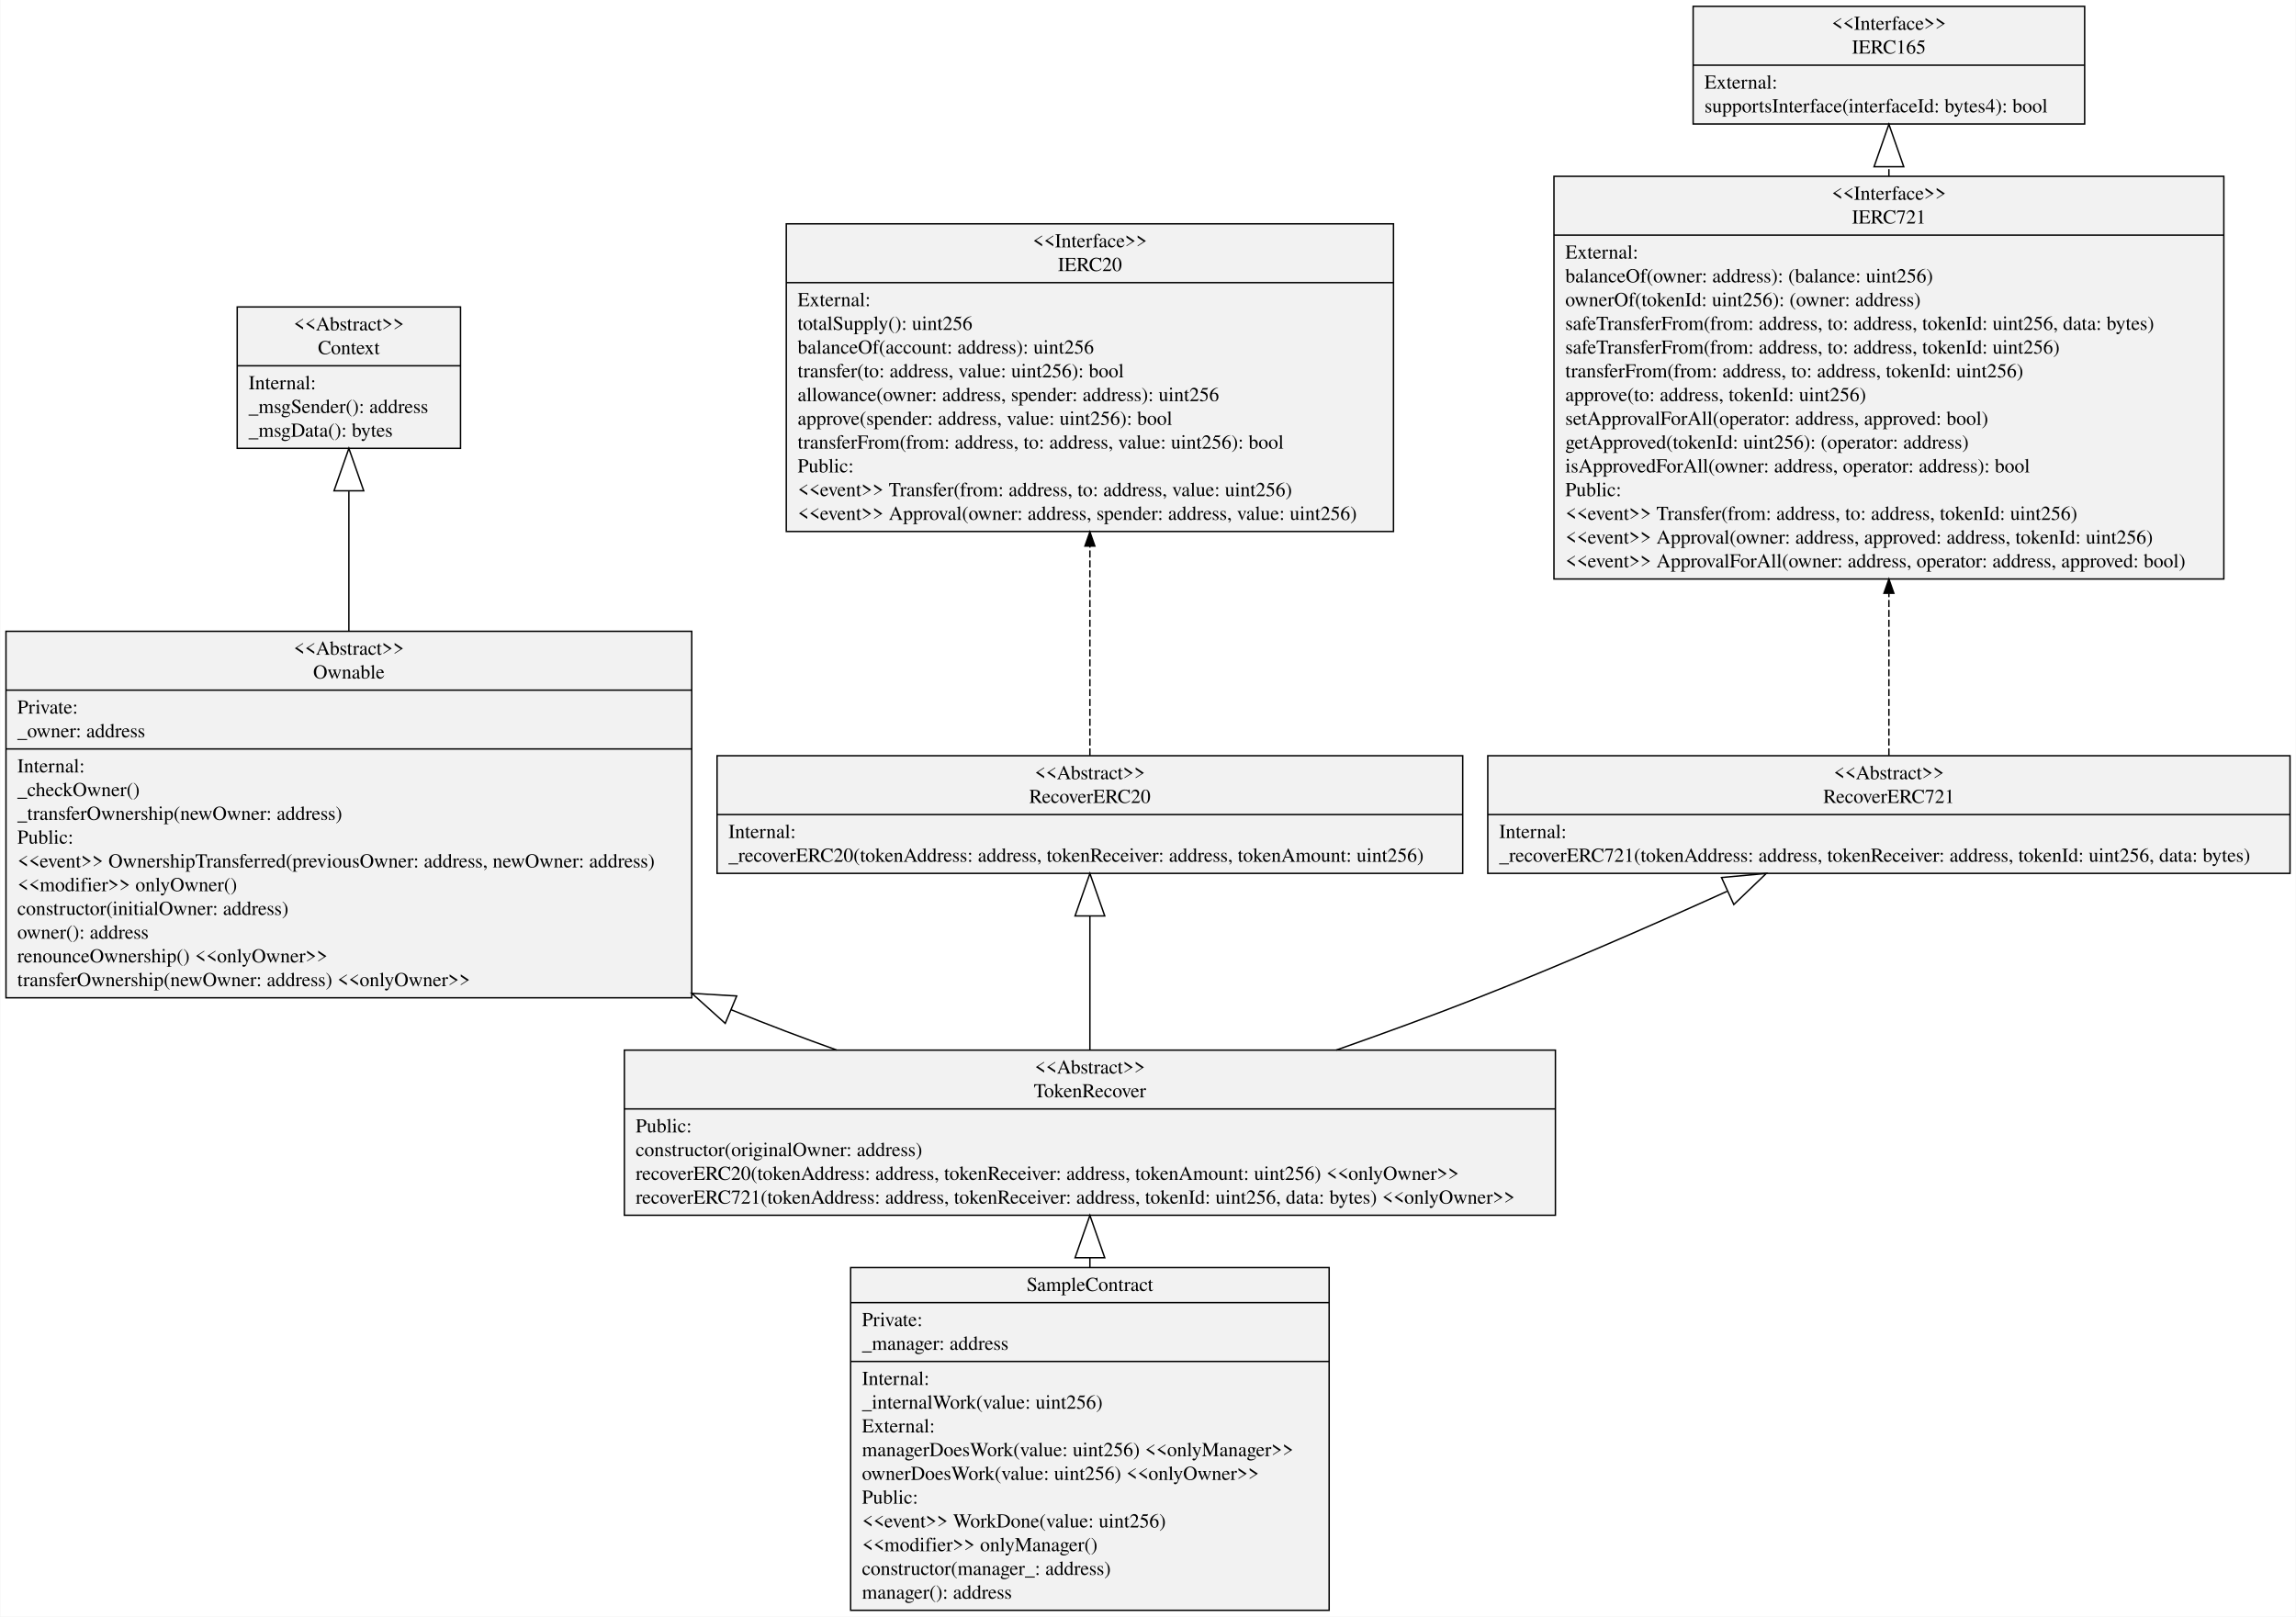
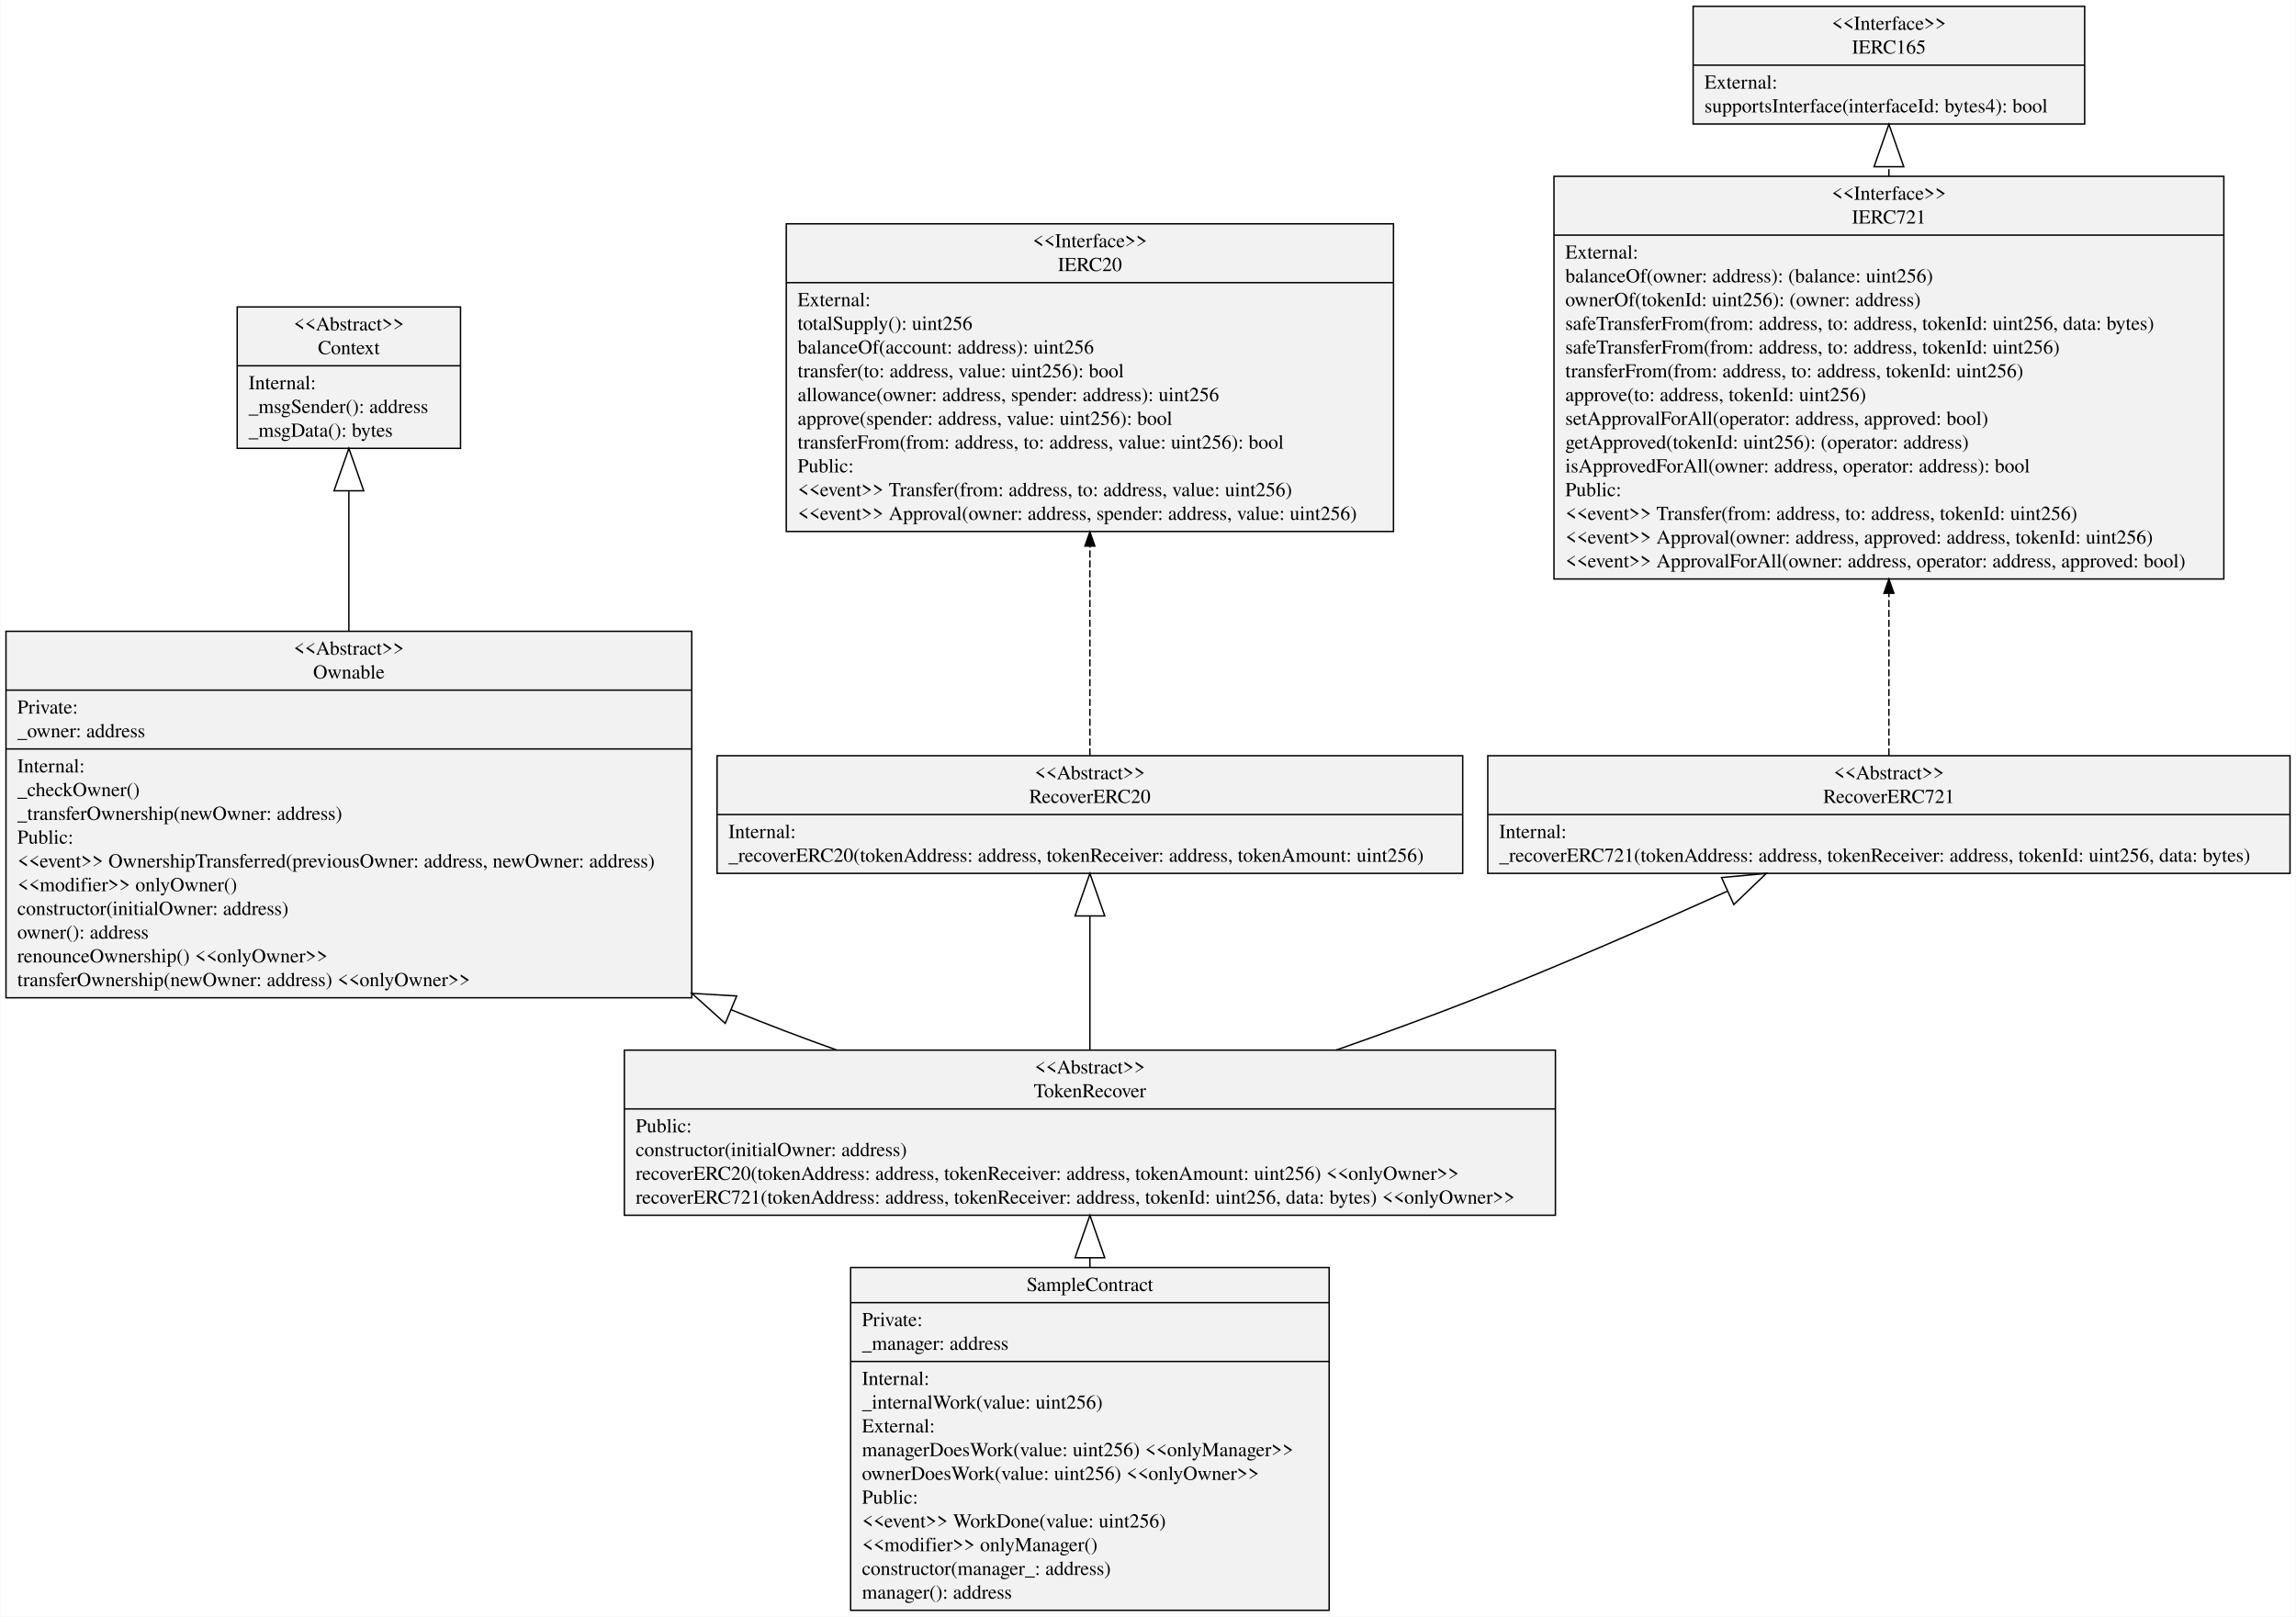
<svg xmlns="http://www.w3.org/2000/svg" width="1623pt" height="1143pt" viewBox="0.00 0.00 1623.11 1143.40">
  <g id="graph0" class="graph" transform="scale(1 1) rotate(0) translate(4 1139.4)">
    <polygon fill="white" stroke="transparent" points="-4,4 -4,-1139.4 1619.11,-1139.4 1619.11,4 -4,4" />
    <g id="node1" class="node">
      <polygon fill="#f2f2f2" stroke="black" points="163.51,-822.3 163.51,-922.3 321.42,-922.3 321.42,-822.3 163.51,-822.3" />
      <text text-anchor="middle" x="242.47" y="-905.7" font-family="Times,serif" font-size="14.00">&lt;&lt;Abstract&gt;&gt;</text>
      <text text-anchor="middle" x="242.47" y="-888.9" font-family="Times,serif" font-size="14.00">Context</text>
      <polyline fill="none" stroke="black" points="163.51,-880.7 321.42,-880.7 " />
      <text text-anchor="start" x="171.51" y="-864.1" font-family="Times,serif" font-size="14.00">Internal:</text>
      <text text-anchor="start" x="171.51" y="-847.3" font-family="Times,serif" font-size="14.00">    _msgSender(): address</text>
      <text text-anchor="start" x="171.51" y="-830.5" font-family="Times,serif" font-size="14.00">    _msgData(): bytes</text>
    </g>
    <g id="node2" class="node">
      <polygon fill="#f2f2f2" stroke="black" points="0,-433.7 0,-692.9 484.93,-692.9 484.93,-433.7 0,-433.7" />
      <text text-anchor="middle" x="242.47" y="-676.3" font-family="Times,serif" font-size="14.00">&lt;&lt;Abstract&gt;&gt;</text>
      <text text-anchor="middle" x="242.47" y="-659.5" font-family="Times,serif" font-size="14.00">Ownable</text>
      <polyline fill="none" stroke="black" points="0,-651.3 484.93,-651.3 " />
      <text text-anchor="start" x="8" y="-634.7" font-family="Times,serif" font-size="14.00">Private:</text>
      <text text-anchor="start" x="8" y="-617.9" font-family="Times,serif" font-size="14.00">   _owner: address</text>
      <polyline fill="none" stroke="black" points="0,-609.7 484.93,-609.7 " />
      <text text-anchor="start" x="8" y="-593.1" font-family="Times,serif" font-size="14.00">Internal:</text>
      <text text-anchor="start" x="8" y="-576.3" font-family="Times,serif" font-size="14.00">    _checkOwner()</text>
      <text text-anchor="start" x="8" y="-559.5" font-family="Times,serif" font-size="14.00">    _transferOwnership(newOwner: address)</text>
      <text text-anchor="start" x="8" y="-542.7" font-family="Times,serif" font-size="14.00">Public:</text>
      <text text-anchor="start" x="8" y="-525.9" font-family="Times,serif" font-size="14.00">    &lt;&lt;event&gt;&gt; OwnershipTransferred(previousOwner: address, newOwner: address)</text>
      <text text-anchor="start" x="8" y="-509.1" font-family="Times,serif" font-size="14.00">    &lt;&lt;modifier&gt;&gt; onlyOwner()</text>
      <text text-anchor="start" x="8" y="-492.3" font-family="Times,serif" font-size="14.00">    constructor(initialOwner: address)</text>
      <text text-anchor="start" x="8" y="-475.5" font-family="Times,serif" font-size="14.00">    owner(): address</text>
      <text text-anchor="start" x="8" y="-458.7" font-family="Times,serif" font-size="14.00">    renounceOwnership() &lt;&lt;onlyOwner&gt;&gt;</text>
      <text text-anchor="start" x="8" y="-441.9" font-family="Times,serif" font-size="14.00">    transferOwnership(newOwner: address) &lt;&lt;onlyOwner&gt;&gt;</text>
    </g>
    <g id="edge1" class="edge">
      <path fill="none" stroke="black" d="M242.47,-693.16C242.47,-726.66 242.47,-761.77 242.47,-791.88" />
      <polygon fill="none" stroke="black" points="231.97,-792.27 242.47,-822.27 252.97,-792.27 231.97,-792.27" />
    </g>
    <g id="node3" class="node">
      <polygon fill="#f2f2f2" stroke="black" points="1193.04,-1051.7 1193.04,-1134.9 1469.89,-1134.9 1469.89,-1051.7 1193.04,-1051.7" />
      <text text-anchor="middle" x="1331.47" y="-1118.3" font-family="Times,serif" font-size="14.00">&lt;&lt;Interface&gt;&gt;</text>
      <text text-anchor="middle" x="1331.47" y="-1101.5" font-family="Times,serif" font-size="14.00">IERC165</text>
      <polyline fill="none" stroke="black" points="1193.04,-1093.3 1469.89,-1093.3 " />
      <text text-anchor="start" x="1201.04" y="-1076.7" font-family="Times,serif" font-size="14.00">External:</text>
      <text text-anchor="start" x="1201.04" y="-1059.9" font-family="Times,serif" font-size="14.00">     supportsInterface(interfaceId: bytes4): bool</text>
    </g>
    <g id="node4" class="node">
      <polygon fill="#f2f2f2" stroke="black" points="1094.62,-729.9 1094.62,-1014.7 1568.31,-1014.7 1568.31,-729.9 1094.62,-729.9" />
      <text text-anchor="middle" x="1331.47" y="-998.1" font-family="Times,serif" font-size="14.00">&lt;&lt;Interface&gt;&gt;</text>
      <text text-anchor="middle" x="1331.47" y="-981.3" font-family="Times,serif" font-size="14.00">IERC721</text>
      <polyline fill="none" stroke="black" points="1094.62,-973.1 1568.31,-973.1 " />
      <text text-anchor="start" x="1102.62" y="-956.5" font-family="Times,serif" font-size="14.00">External:</text>
      <text text-anchor="start" x="1102.62" y="-939.7" font-family="Times,serif" font-size="14.00">     balanceOf(owner: address): (balance: uint256)</text>
      <text text-anchor="start" x="1102.62" y="-922.9" font-family="Times,serif" font-size="14.00">     ownerOf(tokenId: uint256): (owner: address)</text>
      <text text-anchor="start" x="1102.62" y="-906.1" font-family="Times,serif" font-size="14.00">     safeTransferFrom(from: address, to: address, tokenId: uint256, data: bytes)</text>
      <text text-anchor="start" x="1102.62" y="-889.3" font-family="Times,serif" font-size="14.00">     safeTransferFrom(from: address, to: address, tokenId: uint256)</text>
      <text text-anchor="start" x="1102.62" y="-872.5" font-family="Times,serif" font-size="14.00">     transferFrom(from: address, to: address, tokenId: uint256)</text>
      <text text-anchor="start" x="1102.62" y="-855.7" font-family="Times,serif" font-size="14.00">     approve(to: address, tokenId: uint256)</text>
      <text text-anchor="start" x="1102.62" y="-838.9" font-family="Times,serif" font-size="14.00">     setApprovalForAll(operator: address, approved: bool)</text>
      <text text-anchor="start" x="1102.62" y="-822.1" font-family="Times,serif" font-size="14.00">     getApproved(tokenId: uint256): (operator: address)</text>
      <text text-anchor="start" x="1102.62" y="-805.3" font-family="Times,serif" font-size="14.00">     isApprovedForAll(owner: address, operator: address): bool</text>
      <text text-anchor="start" x="1102.62" y="-788.5" font-family="Times,serif" font-size="14.00">Public:</text>
      <text text-anchor="start" x="1102.62" y="-771.7" font-family="Times,serif" font-size="14.00">    &lt;&lt;event&gt;&gt; Transfer(from: address, to: address, tokenId: uint256)</text>
      <text text-anchor="start" x="1102.62" y="-754.9" font-family="Times,serif" font-size="14.00">    &lt;&lt;event&gt;&gt; Approval(owner: address, approved: address, tokenId: uint256)</text>
      <text text-anchor="start" x="1102.62" y="-738.1" font-family="Times,serif" font-size="14.00">    &lt;&lt;event&gt;&gt; ApprovalForAll(owner: address, operator: address, approved: bool)</text>
    </g>
    <g id="edge2" class="edge">
      <path fill="none" stroke="black" stroke-dasharray="5,2" d="M1331.47,-1014.78C1331.47,-1016.95 1331.47,-1019.09 1331.47,-1021.22" />
      <polygon fill="none" stroke="black" points="1320.97,-1021.48 1331.47,-1051.48 1341.97,-1021.48 1320.97,-1021.48" />
    </g>
    <g id="node5" class="node">
      <polygon fill="#f2f2f2" stroke="black" points="551.78,-763.5 551.78,-981.1 981.15,-981.1 981.15,-763.5 551.78,-763.5" />
      <text text-anchor="middle" x="766.47" y="-964.5" font-family="Times,serif" font-size="14.00">&lt;&lt;Interface&gt;&gt;</text>
      <text text-anchor="middle" x="766.47" y="-947.7" font-family="Times,serif" font-size="14.00">IERC20</text>
      <polyline fill="none" stroke="black" points="551.78,-939.5 981.15,-939.5 " />
      <text text-anchor="start" x="559.78" y="-922.9" font-family="Times,serif" font-size="14.00">External:</text>
      <text text-anchor="start" x="559.78" y="-906.1" font-family="Times,serif" font-size="14.00">     totalSupply(): uint256</text>
      <text text-anchor="start" x="559.78" y="-889.3" font-family="Times,serif" font-size="14.00">     balanceOf(account: address): uint256</text>
      <text text-anchor="start" x="559.78" y="-872.5" font-family="Times,serif" font-size="14.00">     transfer(to: address, value: uint256): bool</text>
      <text text-anchor="start" x="559.78" y="-855.7" font-family="Times,serif" font-size="14.00">     allowance(owner: address, spender: address): uint256</text>
      <text text-anchor="start" x="559.78" y="-838.9" font-family="Times,serif" font-size="14.00">     approve(spender: address, value: uint256): bool</text>
      <text text-anchor="start" x="559.78" y="-822.1" font-family="Times,serif" font-size="14.00">     transferFrom(from: address, to: address, value: uint256): bool</text>
      <text text-anchor="start" x="559.78" y="-805.3" font-family="Times,serif" font-size="14.00">Public:</text>
      <text text-anchor="start" x="559.78" y="-788.5" font-family="Times,serif" font-size="14.00">    &lt;&lt;event&gt;&gt; Transfer(from: address, to: address, value: uint256)</text>
      <text text-anchor="start" x="559.78" y="-771.7" font-family="Times,serif" font-size="14.00">    &lt;&lt;event&gt;&gt; Approval(owner: address, spender: address, value: uint256)</text>
    </g>
    <g id="node6" class="node">
      <polygon fill="#f2f2f2" stroke="black" points="502.83,-521.7 502.83,-604.9 1030.1,-604.9 1030.1,-521.7 502.83,-521.7" />
      <text text-anchor="middle" x="766.47" y="-588.3" font-family="Times,serif" font-size="14.00">&lt;&lt;Abstract&gt;&gt;</text>
      <text text-anchor="middle" x="766.47" y="-571.5" font-family="Times,serif" font-size="14.00">RecoverERC20</text>
      <polyline fill="none" stroke="black" points="502.83,-563.3 1030.1,-563.3 " />
      <text text-anchor="start" x="510.83" y="-546.7" font-family="Times,serif" font-size="14.00">Internal:</text>
      <text text-anchor="start" x="510.83" y="-529.9" font-family="Times,serif" font-size="14.00">    _recoverERC20(tokenAddress: address, tokenReceiver: address, tokenAmount: uint256)</text>
    </g>
    <g id="edge3" class="edge">
      <path fill="none" stroke="black" stroke-dasharray="5,2" d="M766.47,-605.07C766.47,-642.84 766.47,-700.91 766.47,-753.18" />
      <polygon fill="black" stroke="black" points="762.97,-753.21 766.47,-763.21 769.97,-753.21 762.97,-753.21" />
    </g>
    <g id="node7" class="node">
      <polygon fill="#f2f2f2" stroke="black" points="1047.82,-521.7 1047.82,-604.9 1615.11,-604.9 1615.11,-521.7 1047.82,-521.7" />
      <text text-anchor="middle" x="1331.47" y="-588.3" font-family="Times,serif" font-size="14.00">&lt;&lt;Abstract&gt;&gt;</text>
      <text text-anchor="middle" x="1331.47" y="-571.5" font-family="Times,serif" font-size="14.00">RecoverERC721</text>
      <polyline fill="none" stroke="black" points="1047.82,-563.3 1615.11,-563.3 " />
      <text text-anchor="start" x="1055.82" y="-546.7" font-family="Times,serif" font-size="14.00">Internal:</text>
      <text text-anchor="start" x="1055.82" y="-529.9" font-family="Times,serif" font-size="14.00">    _recoverERC721(tokenAddress: address, tokenReceiver: address, tokenId: uint256, data: bytes)</text>
    </g>
    <g id="edge4" class="edge">
      <path fill="none" stroke="black" stroke-dasharray="5,2" d="M1331.47,-605.07C1331.47,-634.89 1331.47,-677.36 1331.47,-719.65" />
      <polygon fill="black" stroke="black" points="1327.97,-719.81 1331.47,-729.81 1334.97,-719.81 1327.97,-719.81" />
    </g>
    <g id="node8" class="node">
      <polygon fill="#f2f2f2" stroke="black" points="437.28,-279.9 437.28,-396.7 1095.65,-396.7 1095.65,-279.9 437.28,-279.9" />
      <text text-anchor="middle" x="766.47" y="-380.1" font-family="Times,serif" font-size="14.00">&lt;&lt;Abstract&gt;&gt;</text>
      <text text-anchor="middle" x="766.47" y="-363.3" font-family="Times,serif" font-size="14.00">TokenRecover</text>
      <polyline fill="none" stroke="black" points="437.28,-355.1 1095.65,-355.1 " />
      <text text-anchor="start" x="445.28" y="-338.5" font-family="Times,serif" font-size="14.00">Public:</text>
-       <text text-anchor="start" x="445.28" y="-321.7" font-family="Times,serif" font-size="14.00">    constructor(originalOwner: address)</text>
+       <text text-anchor="start" x="445.28" y="-321.7" font-family="Times,serif" font-size="14.00">    constructor(initialOwner: address)</text>
      <text text-anchor="start" x="445.28" y="-304.9" font-family="Times,serif" font-size="14.00">    recoverERC20(tokenAddress: address, tokenReceiver: address, tokenAmount: uint256) &lt;&lt;onlyOwner&gt;&gt;</text>
      <text text-anchor="start" x="445.28" y="-288.1" font-family="Times,serif" font-size="14.00">    recoverERC721(tokenAddress: address, tokenReceiver: address, tokenId: uint256, data: bytes) &lt;&lt;onlyOwner&gt;&gt;</text>
    </g>
    <g id="edge5" class="edge">
      <path fill="none" stroke="black" d="M587.37,-396.77C563.68,-405.25 539.56,-414.31 512.76,-425.25" />
      <polygon fill="none" stroke="black" points="508.61,-415.6 484.98,-436.86 516.71,-434.98 508.61,-415.6" />
    </g>
    <g id="edge6" class="edge">
      <path fill="none" stroke="black" d="M766.47,-396.73C766.47,-425.6 766.47,-460.85 766.47,-491.39" />
      <polygon fill="none" stroke="black" points="755.97,-491.6 766.47,-521.6 776.97,-491.6 755.97,-491.6" />
    </g>
    <g id="edge7" class="edge">
      <path fill="none" stroke="black" d="M940.58,-396.71C973.6,-408.3 1007.74,-420.76 1039.47,-433.2 1098.73,-456.45 1163.6,-484.82 1217.11,-509.04" />
      <polygon fill="none" stroke="black" points="1213.1,-518.76 1244.76,-521.65 1221.81,-499.65 1213.1,-518.76" />
    </g>
    <g id="node9" class="node">
      <polygon fill="#f2f2f2" stroke="black" points="597.28,-0.5 597.28,-242.9 935.65,-242.9 935.65,-0.5 597.28,-0.5" />
      <text text-anchor="middle" x="766.47" y="-226.3" font-family="Times,serif" font-size="14.00">SampleContract</text>
      <polyline fill="none" stroke="black" points="597.28,-218.1 935.65,-218.1 " />
      <text text-anchor="start" x="605.28" y="-201.5" font-family="Times,serif" font-size="14.00">Private:</text>
      <text text-anchor="start" x="605.28" y="-184.7" font-family="Times,serif" font-size="14.00">   _manager: address</text>
      <polyline fill="none" stroke="black" points="597.28,-176.5 935.65,-176.5 " />
      <text text-anchor="start" x="605.28" y="-159.9" font-family="Times,serif" font-size="14.00">Internal:</text>
      <text text-anchor="start" x="605.28" y="-143.1" font-family="Times,serif" font-size="14.00">    _internalWork(value: uint256)</text>
      <text text-anchor="start" x="605.28" y="-126.3" font-family="Times,serif" font-size="14.00">External:</text>
      <text text-anchor="start" x="605.28" y="-109.5" font-family="Times,serif" font-size="14.00">    managerDoesWork(value: uint256) &lt;&lt;onlyManager&gt;&gt;</text>
      <text text-anchor="start" x="605.28" y="-92.7" font-family="Times,serif" font-size="14.00">    ownerDoesWork(value: uint256) &lt;&lt;onlyOwner&gt;&gt;</text>
      <text text-anchor="start" x="605.28" y="-75.9" font-family="Times,serif" font-size="14.00">Public:</text>
      <text text-anchor="start" x="605.28" y="-59.1" font-family="Times,serif" font-size="14.00">    &lt;&lt;event&gt;&gt; WorkDone(value: uint256)</text>
      <text text-anchor="start" x="605.28" y="-42.3" font-family="Times,serif" font-size="14.00">    &lt;&lt;modifier&gt;&gt; onlyManager()</text>
      <text text-anchor="start" x="605.28" y="-25.5" font-family="Times,serif" font-size="14.00">    constructor(manager_: address)</text>
      <text text-anchor="start" x="605.28" y="-8.7" font-family="Times,serif" font-size="14.00">    manager(): address</text>
    </g>
    <g id="edge8" class="edge">
      <path fill="none" stroke="black" d="M766.47,-243.17C766.47,-245.36 766.47,-247.53 766.47,-249.7" />
      <polygon fill="none" stroke="black" points="755.97,-249.82 766.47,-279.82 776.97,-249.82 755.97,-249.82" />
    </g>
  </g>
</svg>
